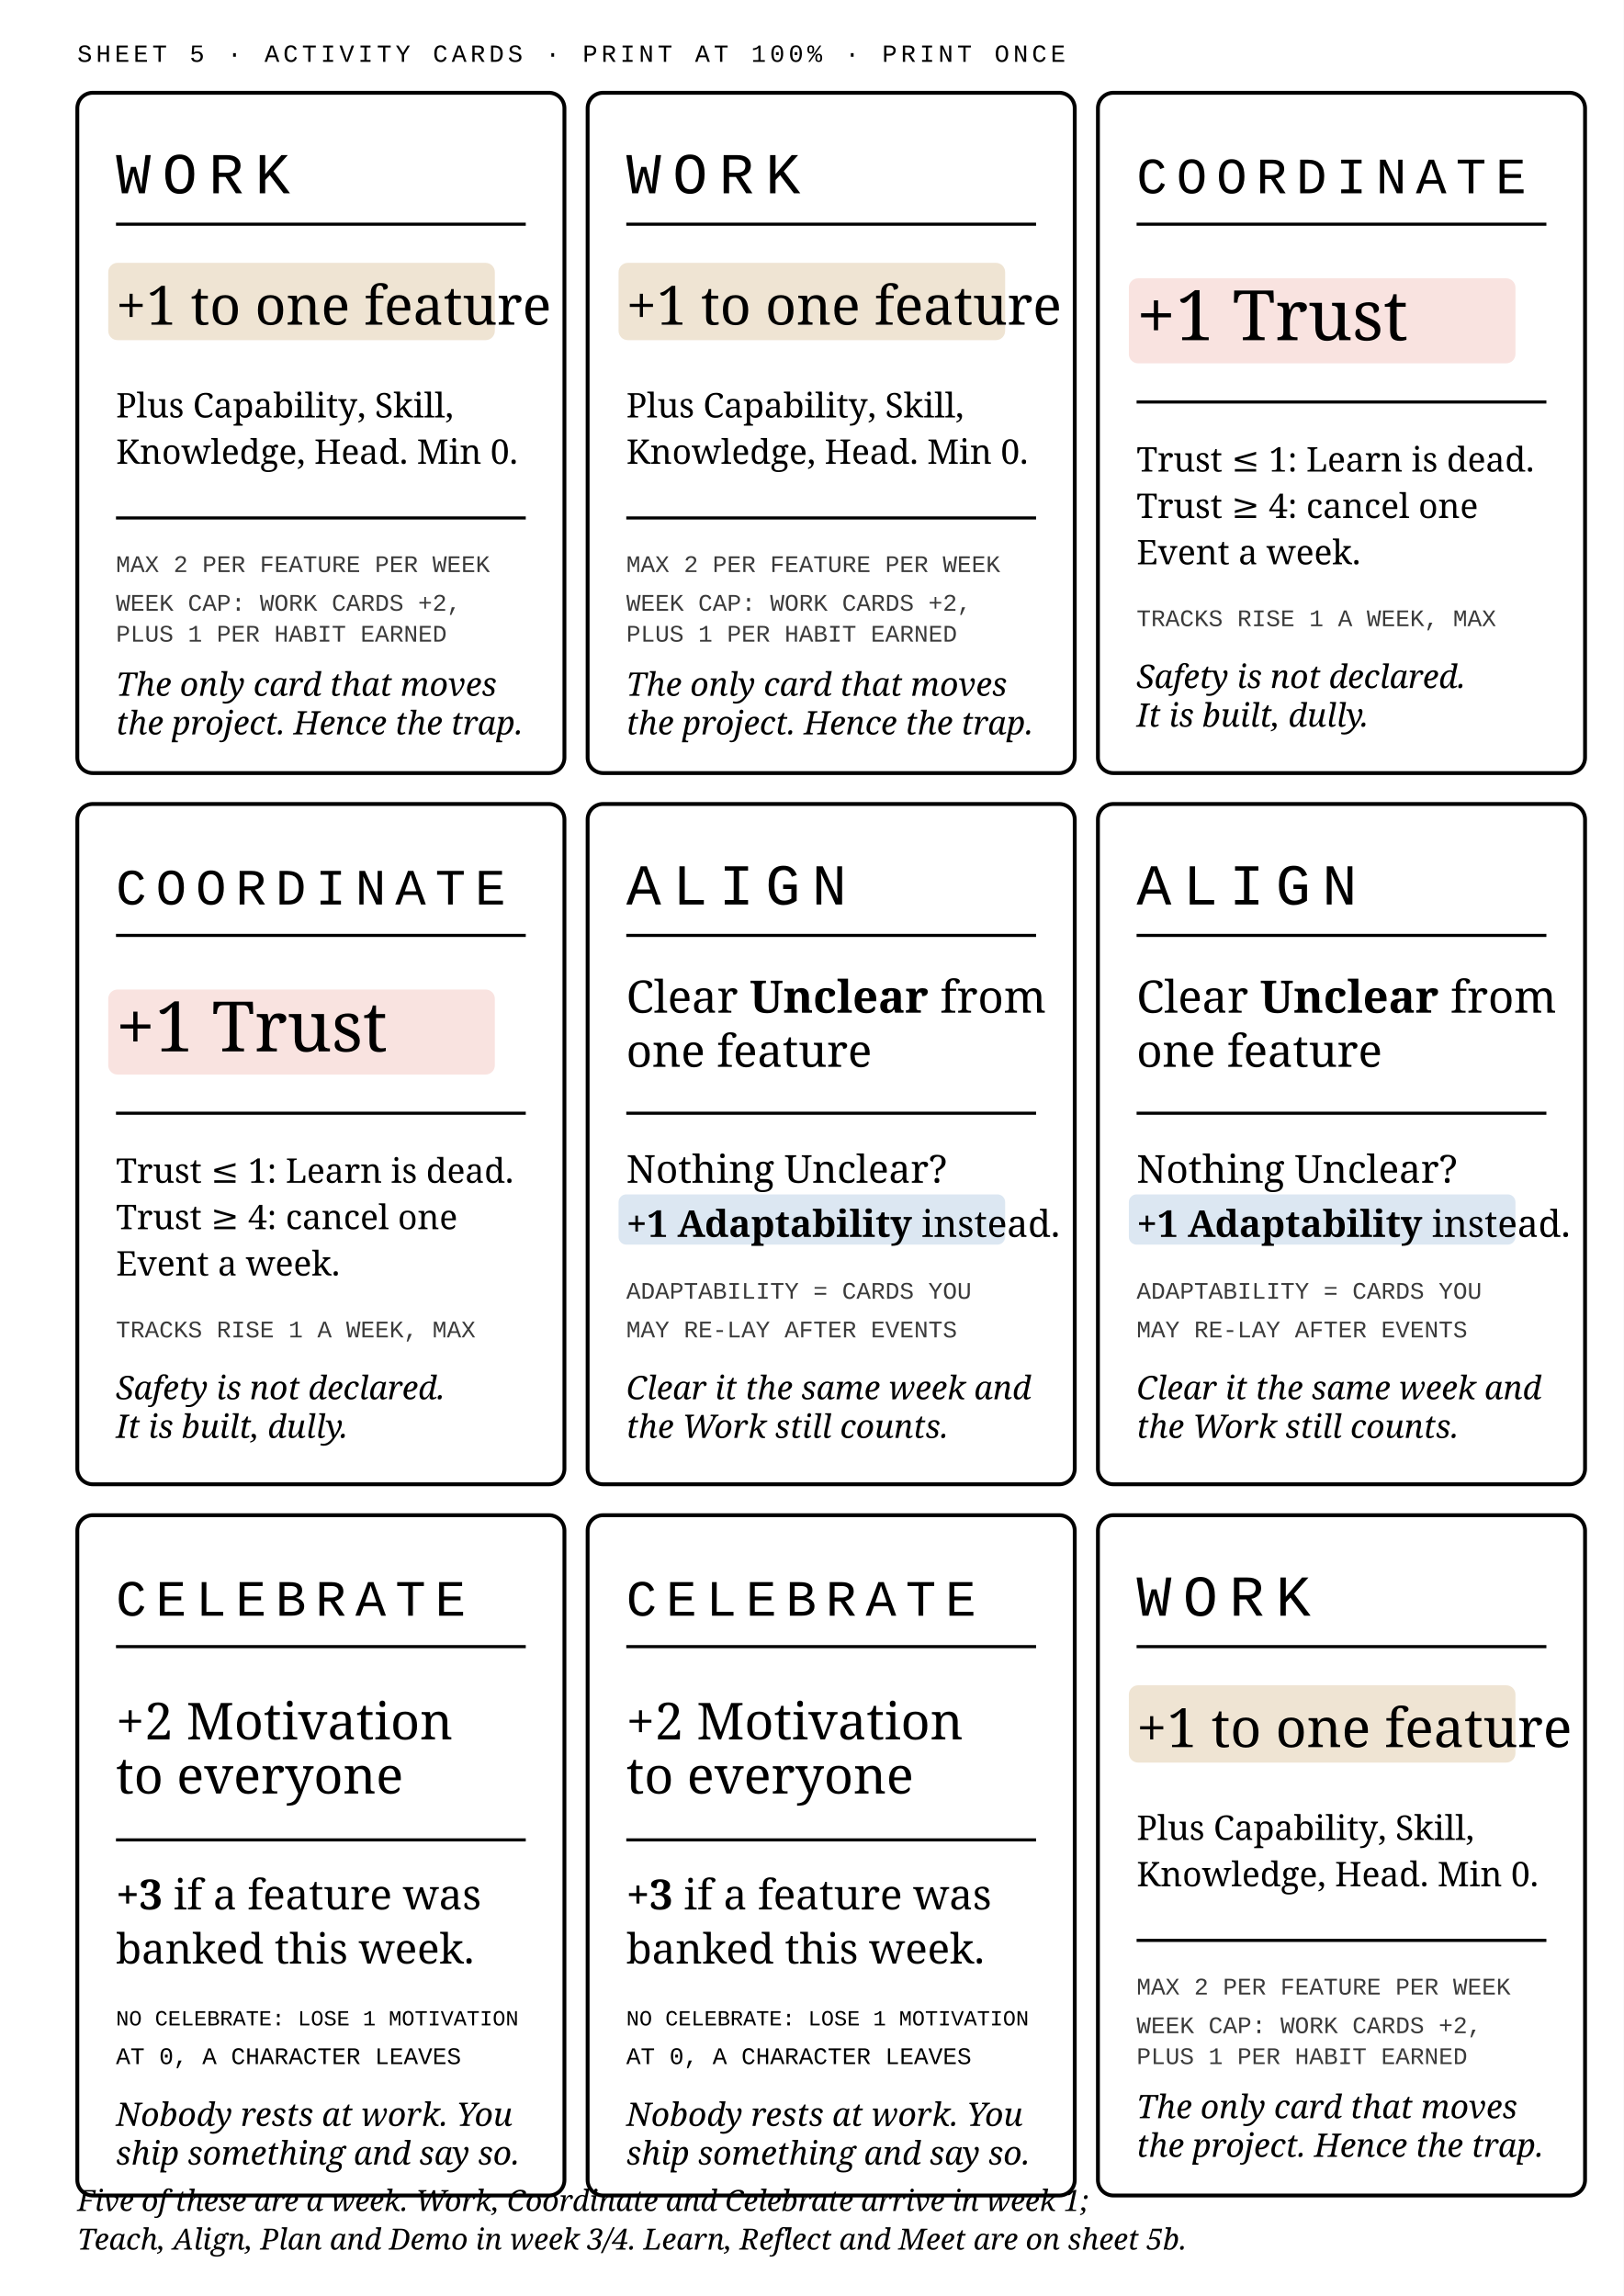
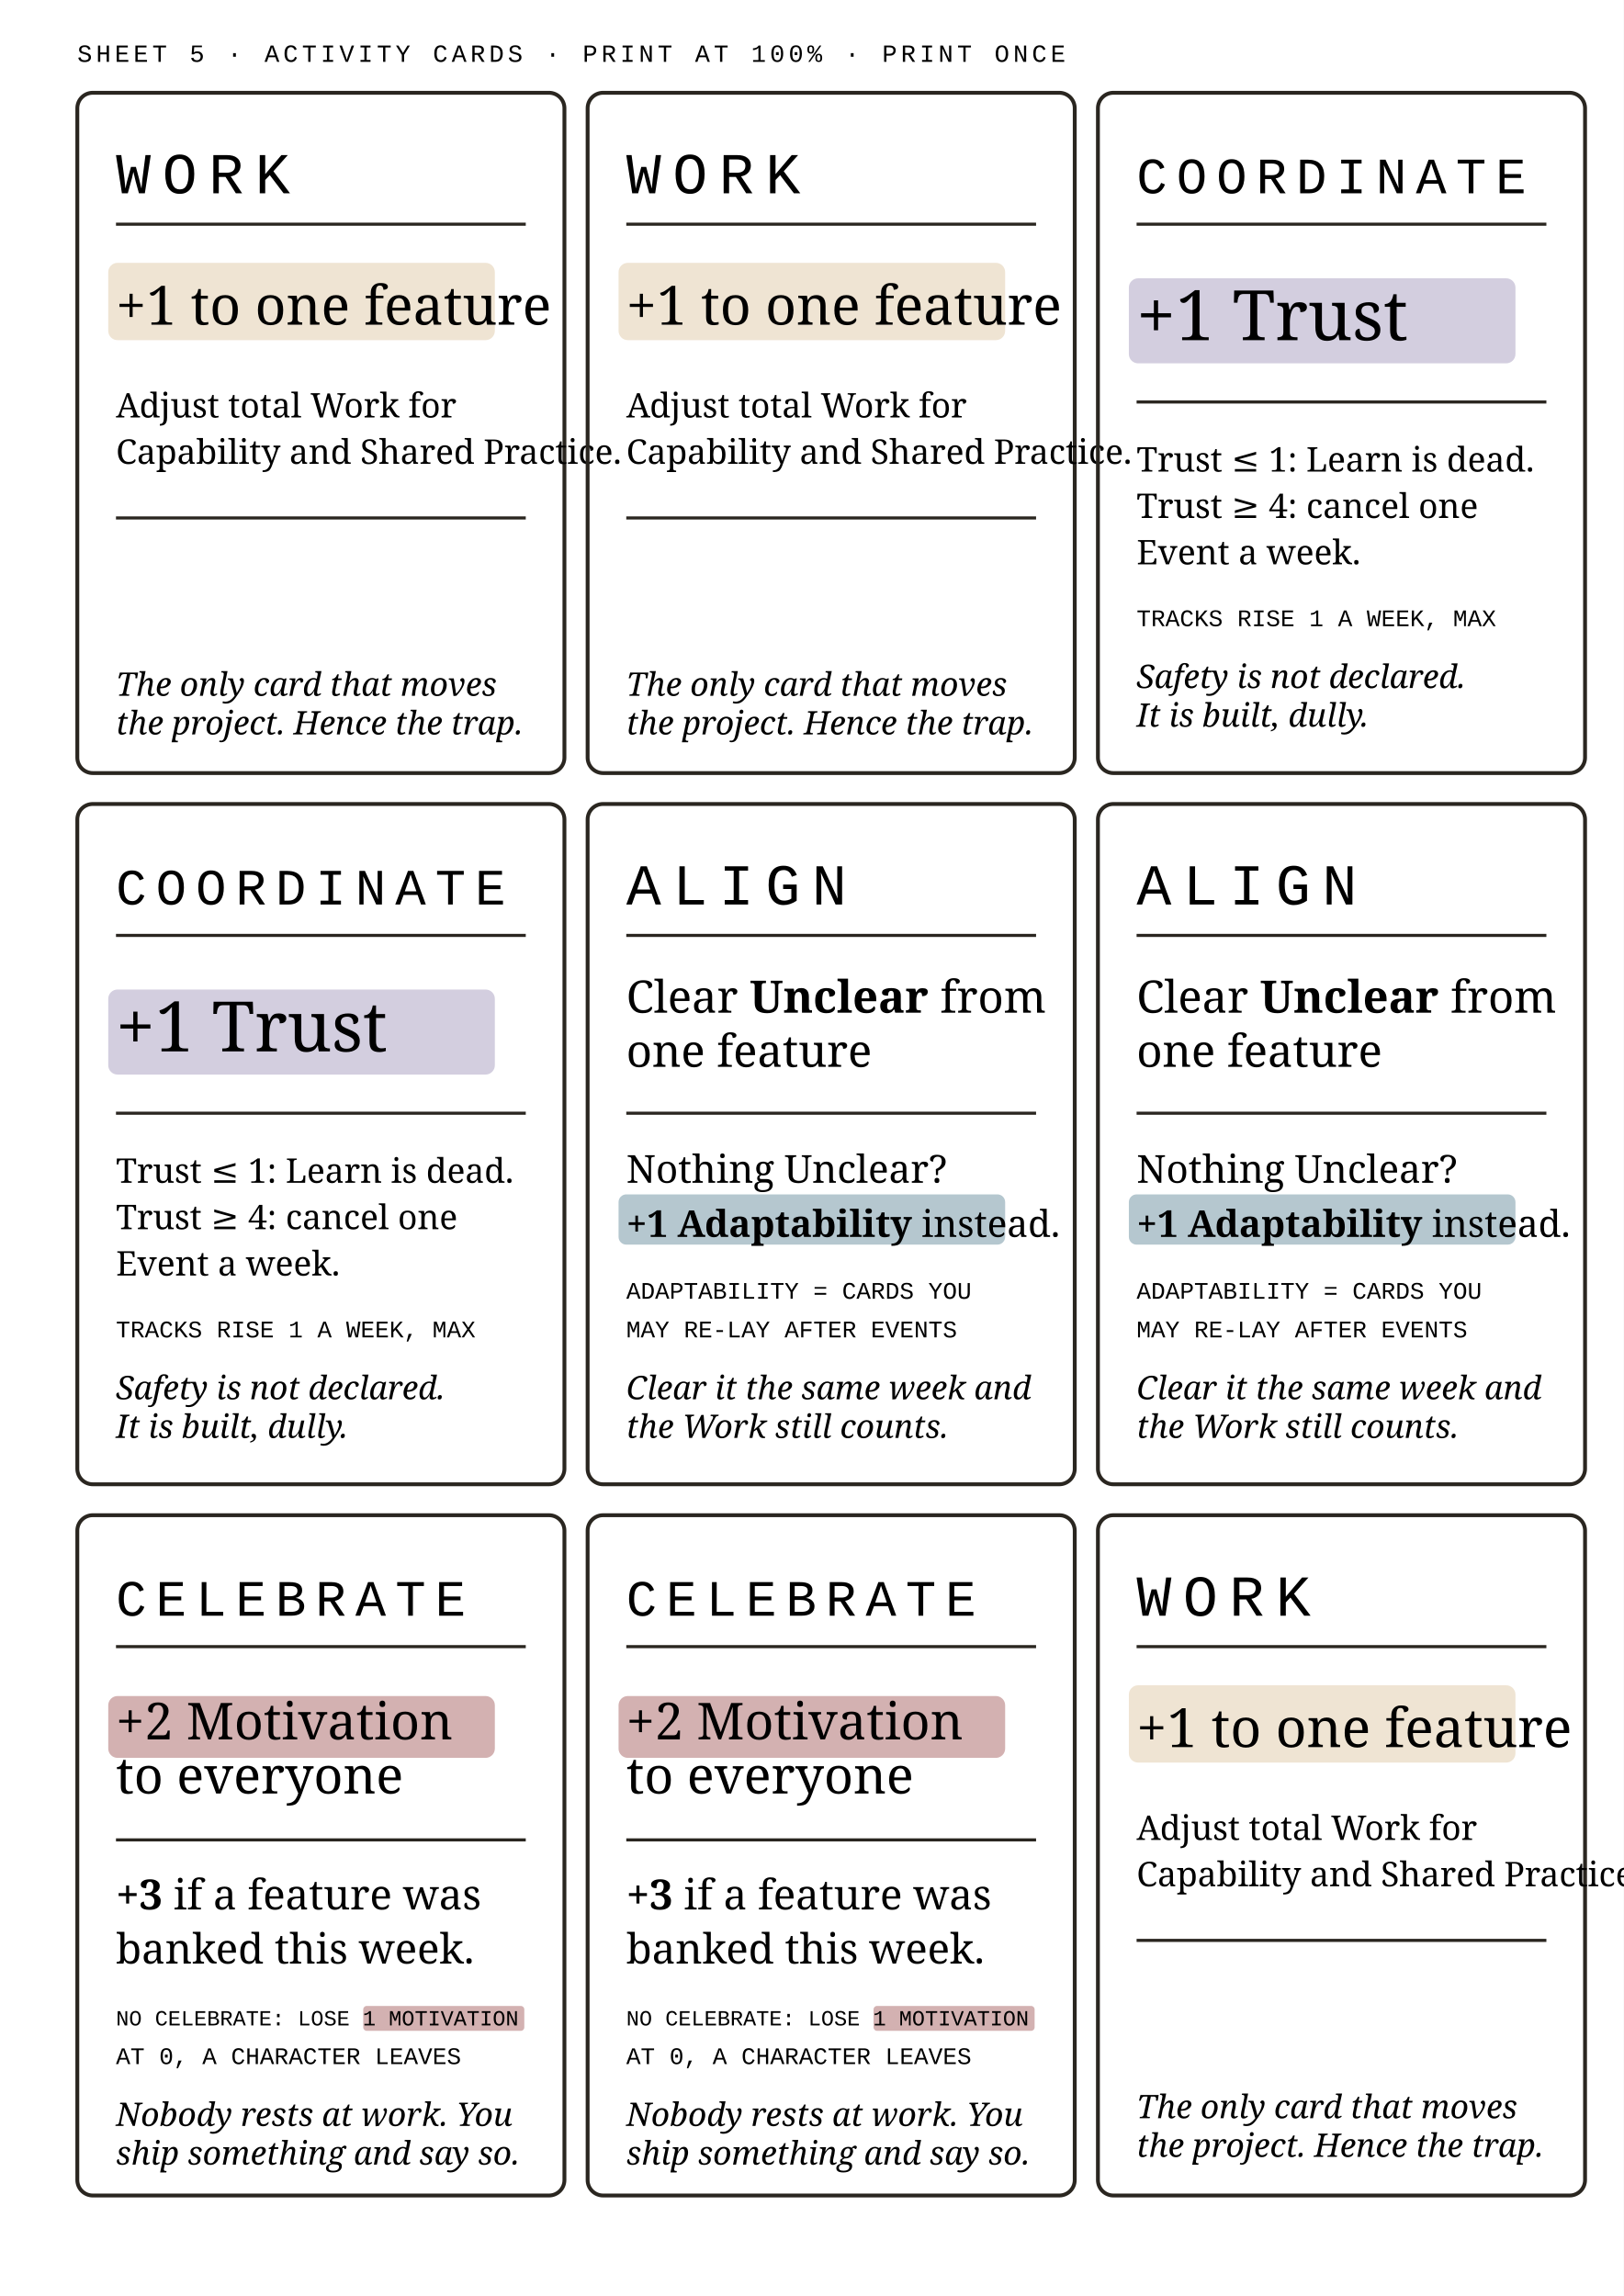
<svg xmlns="http://www.w3.org/2000/svg" width="210mm" height="297mm" viewBox="0 0 210 297">
  <style>
  .s { font-family:"EB Garamond",Garamond,Georgia,serif; fill:#000000; }
  .m { font-family:"IBM Plex Mono","Courier New",monospace; fill:#000000; }
-   .c { fill:none; stroke:#000000; stroke-width:.5; }
-   .h { stroke:#000000; stroke-width:.4; fill:none; }
-   .q { fill:#3A3A3A; }
-   .trust, .capab, .shpra, .adapt { fill:#000000; }
+   .c { fill:none; stroke:#2A2620; stroke-width:.5; }
+   .h { stroke:#2A2620; stroke-width:.4; fill:none; }
+   .q { fill:#000000; }
+   .trust { fill:#000000; }
+   .capab { fill:#000000; }
+   .shpra { fill:#000000; }
+   .adapt { fill:#000000; }
</style>
  <defs>
    <g id="work">
      <rect width="63" height="88" rx="2" class="c" />
      <text x="5" y="13" class="m" font-size="7.5" letter-spacing="1.5">WORK</text>
      <line x1="5" y1="17" x2="58" y2="17" class="h" stroke-width=".7" />
      <rect x="4" y="22" width="50" height="10" rx="1.2" fill="#EFE4D3" />
      <text x="5" y="30" class="s" font-size="7">+1 to one feature</text>
-       <text x="5" y="42" class="s" font-size="4.4">Plus <tspan class="capab">Capability</tspan>, Skill,</text>
-       <text x="5" y="48" class="s" font-size="4.4">Knowledge, Head. Min 0.</text>
+       <text x="5" y="42" class="s" font-size="4.4">Adjust total Work for</text>
+       <text x="5" y="48" class="s" font-size="4.4">Capability and Shared Practice.</text>
      <line x1="5" y1="55" x2="58" y2="55" class="h" />
-       <text x="5" y="62" class="m q" font-size="3.1">MAX 2 PER FEATURE PER WEEK</text>
-       <text x="5" y="67" class="m q" font-size="3.1">WEEK CAP: WORK CARDS +2,</text>
-       <text x="5" y="71" class="m q" font-size="3.1">PLUS 1 PER HABIT EARNED</text>
      <text x="5" y="78" class="s" font-size="4.2" font-style="italic">The only card that moves</text>
      <text x="5" y="83" class="s" font-size="4.2" font-style="italic">the project. Hence the trap.</text>
    </g>
    <g id="coordinate">
      <rect width="63" height="88" rx="2" class="c" />
      <text x="5" y="13" class="m" font-size="6.6" letter-spacing="1.2">COORDINATE</text>
      <line x1="5" y1="17" x2="58" y2="17" class="h" stroke-width=".7" />
-       <rect x="4" y="24" width="50" height="11" rx="1.2" fill="#F9E3E0" />
+       <rect x="4" y="24" width="50" height="11" rx="1.2" fill="#D3CEDF" />
      <text x="5" y="32" class="s trust" font-size="9">+1 Trust</text>
      <line x1="5" y1="40" x2="58" y2="40" class="h" />
      <text x="5" y="49" class="s" font-size="4.4">
        <tspan class="trust">Trust ≤ 1</tspan>: Learn is dead.</text>
      <text x="5" y="55" class="s" font-size="4.4">
        <tspan class="trust">Trust ≥ 4</tspan>: cancel one</text>
      <text x="5" y="61" class="s" font-size="4.4">Event a week.</text>
      <text x="5" y="69" class="m q" font-size="3.1">TRACKS RISE 1 A WEEK, MAX</text>
      <text x="5" y="77" class="s" font-size="4.2" font-style="italic">Safety is not declared.</text>
      <text x="5" y="82" class="s" font-size="4.2" font-style="italic">It is built, dully.</text>
    </g>
    <g id="align">
      <rect width="63" height="88" rx="2" class="c" />
      <text x="5" y="13" class="m" font-size="7.5" letter-spacing="1.5">ALIGN</text>
      <line x1="5" y1="17" x2="58" y2="17" class="h" stroke-width=".7" />
      <text x="5" y="27" class="s" font-size="5.8">Clear <tspan font-weight="bold">Unclear</tspan> from</text>
      <text x="5" y="34" class="s" font-size="5.8">one feature</text>
      <line x1="5" y1="40" x2="58" y2="40" class="h" />
      <text x="5" y="49" class="s" font-size="5">Nothing Unclear?</text>
-       <rect x="4" y="50.5" width="50" height="6.5" rx="1" fill="#DCE7F2" />
+       <rect x="4" y="50.5" width="50" height="6.5" rx="1" fill="#B5C7CF" />
      <text x="5" y="56" class="s" font-size="4.8">
        <tspan font-weight="bold" class="adapt">+1 Adaptability</tspan> instead.</text>
      <text x="5" y="64" class="m q" font-size="3.1">ADAPTABILITY = CARDS YOU</text>
      <text x="5" y="69" class="m q" font-size="3.1">MAY RE-LAY AFTER EVENTS</text>
      <text x="5" y="77" class="s" font-size="4.2" font-style="italic">Clear it the same week and</text>
      <text x="5" y="82" class="s" font-size="4.2" font-style="italic">the Work still counts.</text>
    </g>
    <g id="celebrate">
      <rect width="63" height="88" rx="2" class="c" stroke-width=".9" />
      <text x="5" y="13" class="m" font-size="6.6" letter-spacing="1.2">CELEBRATE</text>
      <line x1="5" y1="17" x2="58" y2="17" class="h" stroke-width=".7" />
+       <rect x="4" y="23.39" width="50" height="8" rx="1.2" fill="#D3B1B1" />
      <text x="5" y="29" class="s" font-size="6.6">+2 Motivation</text>
      <text x="5" y="36" class="s" font-size="6.6">to everyone</text>
      <line x1="5" y1="42" x2="58" y2="42" class="h" />
      <text x="5" y="51" class="s" font-size="5.4">
        <tspan font-weight="bold">+3</tspan> if a feature was</text>
      <text x="5" y="58" class="s" font-size="5.4">banked this week.</text>
-       <text x="5" y="66" class="m" font-size="2.8" fill="#B03A2E">NO CELEBRATE: LOSE 1 MOTIVATION</text>
-       <text x="5" y="71" class="m" font-size="3.1" fill="#B03A2E">AT 0, A CHARACTER LEAVES</text>
+       <rect x="36.98" y="63.48" width="20.83" height="3.22" rx=".45" fill="#D3B1B1" />
+       <text x="5" y="66" class="m" font-size="2.8">NO CELEBRATE: LOSE 1 MOTIVATION</text>
+       <text x="5" y="71" class="m" font-size="3.1">AT 0, A CHARACTER LEAVES</text>
      <text x="5" y="79" class="s" font-size="4.2" font-style="italic">Nobody rests at work. You</text>
      <text x="5" y="84" class="s" font-size="4.2" font-style="italic">ship something and say so.</text>
    </g>
  </defs>
  <rect width="210" height="297" fill="#FFFFFF" />
  <text x="10" y="8" class="m" font-size="3.2" letter-spacing=".5">SHEET 5 · ACTIVITY CARDS · PRINT AT 100% · PRINT ONCE</text>
  <use href="#work" x="10" y="12" />
  <use href="#work" x="76" y="12" />
  <use href="#coordinate" x="142" y="12" />
  <use href="#coordinate" x="10" y="104" />
  <use href="#align" x="76" y="104" />
  <use href="#align" x="142" y="104" />
  <use href="#celebrate" x="10" y="196" />
  <use href="#celebrate" x="76" y="196" />
  <use href="#work" x="142" y="196" />
-   <text x="10" y="286" class="s" font-style="italic" font-size="3.8">Five of these are a week. Work, Coordinate and Celebrate arrive in week 1;</text>
-   <text x="10" y="291" class="s" font-style="italic" font-size="3.8">Teach, Align, Plan and Demo in week 3/4. Learn, Reflect and Meet are on sheet 5b.</text>
</svg>
